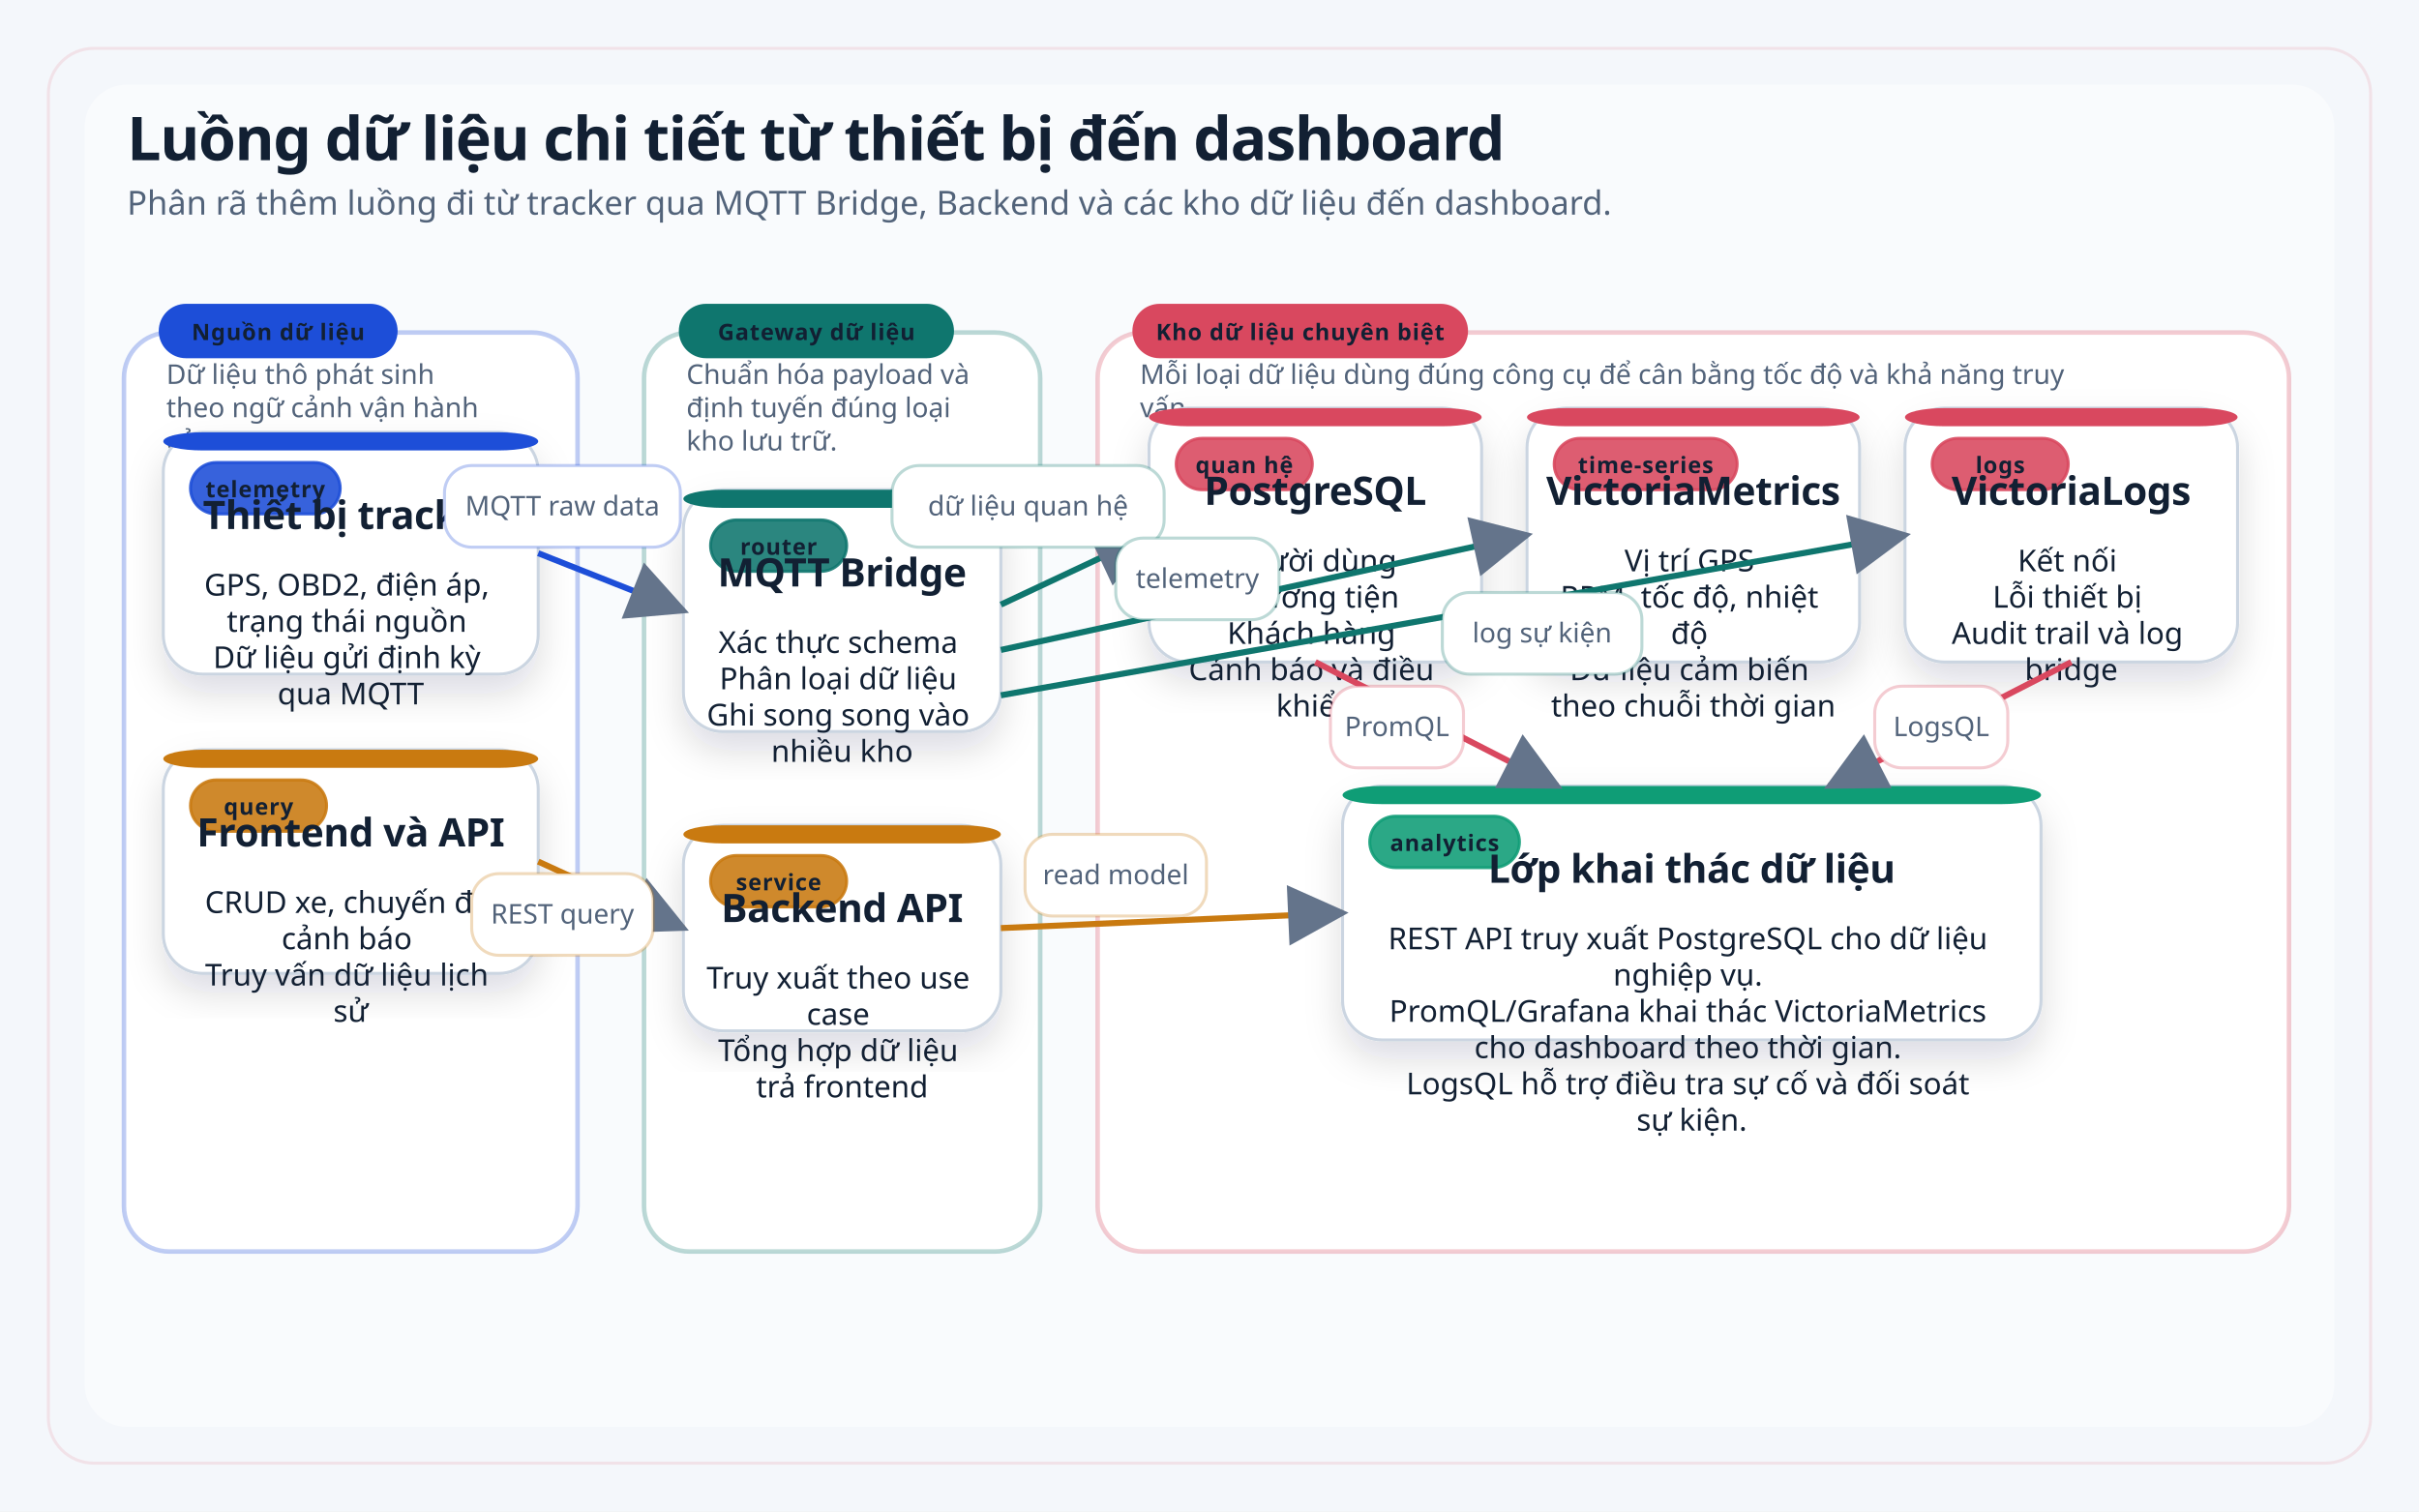
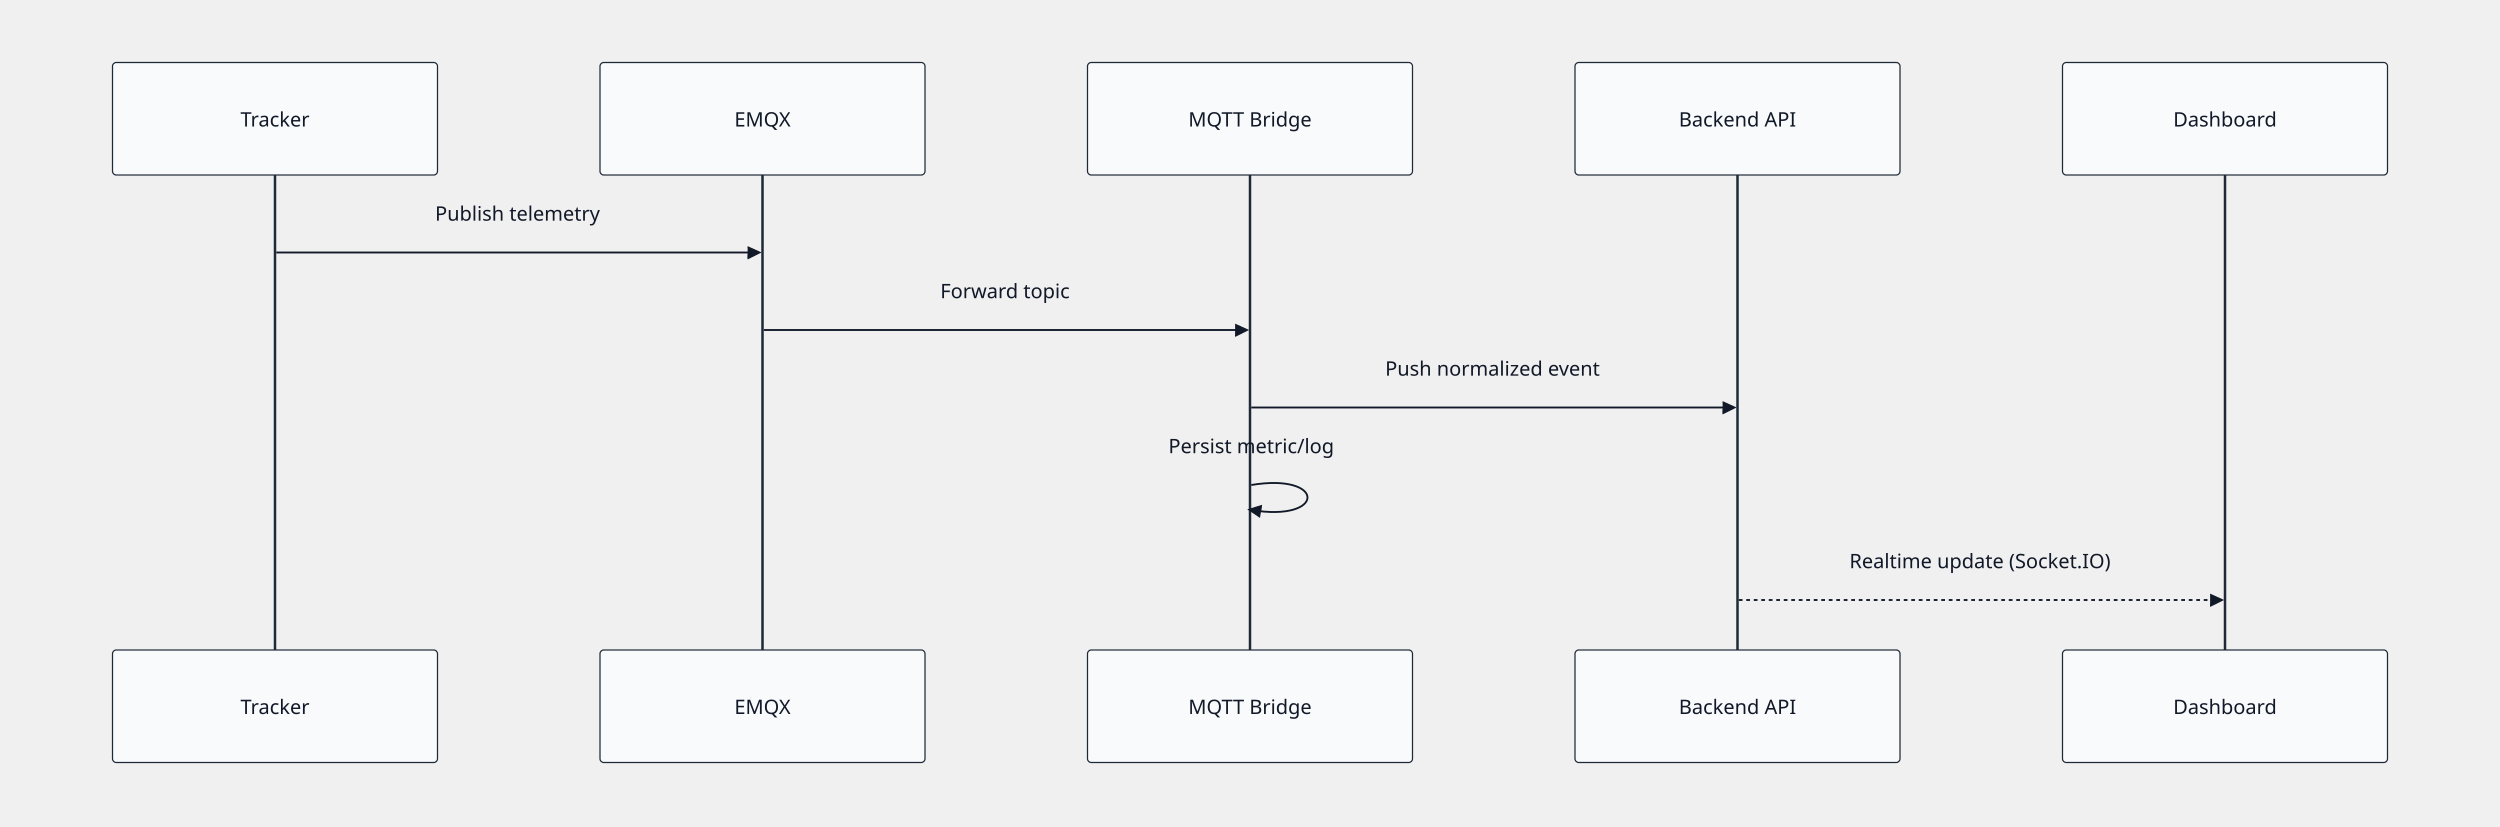
- <svg xmlns="http://www.w3.org/2000/svg" viewBox="0 0 1600 1000" width="1600" height="1000">
+ <svg xmlns="http://www.w3.org/2000/svg" id="my-svg" width="100%" style="max-width: 2000px; background-color: white;" viewBox="-90 -50 2000 661" role="graphics-document document" aria-roledescription="sequence">
+   <g>
+     <rect x="1560" y="470" fill="#eaeaea" stroke="#666" width="260" height="90" name="Dash" rx="3" ry="3" class="actor actor-bottom" />
+     <text x="1690" y="515" dominant-baseline="central" alignment-baseline="central" class="actor actor-box" style="text-anchor: middle; font-size: 16px; font-weight: 400; font-family: &quot;Noto Sans&quot;, &quot;Segoe UI&quot;, Arial, sans-serif;">
+       <tspan x="1690" dy="0">Dashboard</tspan>
+     </text>
+   </g>
+   <g>
+     <rect x="1170" y="470" fill="#eaeaea" stroke="#666" width="260" height="90" name="API" rx="3" ry="3" class="actor actor-bottom" />
+     <text x="1300" y="515" dominant-baseline="central" alignment-baseline="central" class="actor actor-box" style="text-anchor: middle; font-size: 16px; font-weight: 400; font-family: &quot;Noto Sans&quot;, &quot;Segoe UI&quot;, Arial, sans-serif;">
+       <tspan x="1300" dy="0">Backend API</tspan>
+     </text>
+   </g>
+   <g>
+     <rect x="780" y="470" fill="#eaeaea" stroke="#666" width="260" height="90" name="Bridge" rx="3" ry="3" class="actor actor-bottom" />
+     <text x="910" y="515" dominant-baseline="central" alignment-baseline="central" class="actor actor-box" style="text-anchor: middle; font-size: 16px; font-weight: 400; font-family: &quot;Noto Sans&quot;, &quot;Segoe UI&quot;, Arial, sans-serif;">
+       <tspan x="910" dy="0">MQTT Bridge</tspan>
+     </text>
+   </g>
+   <g>
+     <rect x="390" y="470" fill="#eaeaea" stroke="#666" width="260" height="90" name="Broker" rx="3" ry="3" class="actor actor-bottom" />
+     <text x="520" y="515" dominant-baseline="central" alignment-baseline="central" class="actor actor-box" style="text-anchor: middle; font-size: 16px; font-weight: 400; font-family: &quot;Noto Sans&quot;, &quot;Segoe UI&quot;, Arial, sans-serif;">
+       <tspan x="520" dy="0">EMQX</tspan>
+     </text>
+   </g>
+   <g>
+     <rect x="0" y="470" fill="#eaeaea" stroke="#666" width="260" height="90" name="Device" rx="3" ry="3" class="actor actor-bottom" />
+     <text x="130" y="515" dominant-baseline="central" alignment-baseline="central" class="actor actor-box" style="text-anchor: middle; font-size: 16px; font-weight: 400; font-family: &quot;Noto Sans&quot;, &quot;Segoe UI&quot;, Arial, sans-serif;">
+       <tspan x="130" dy="0">Tracker</tspan>
+     </text>
+   </g>
+   <g>
+     <line id="actor4" x1="1690" y1="90" x2="1690" y2="470" class="actor-line 200" stroke-width="0.5px" stroke="#999" name="Dash" />
+     <g id="root-4">
+       <rect x="1560" y="0" fill="#eaeaea" stroke="#666" width="260" height="90" name="Dash" rx="3" ry="3" class="actor actor-top" />
+       <text x="1690" y="45" dominant-baseline="central" alignment-baseline="central" class="actor actor-box" style="text-anchor: middle; font-size: 16px; font-weight: 400; font-family: &quot;Noto Sans&quot;, &quot;Segoe UI&quot;, Arial, sans-serif;">
+         <tspan x="1690" dy="0">Dashboard</tspan>
+       </text>
+     </g>
+   </g>
+   <g>
+     <line id="actor3" x1="1300" y1="90" x2="1300" y2="470" class="actor-line 200" stroke-width="0.5px" stroke="#999" name="API" />
+     <g id="root-3">
+       <rect x="1170" y="0" fill="#eaeaea" stroke="#666" width="260" height="90" name="API" rx="3" ry="3" class="actor actor-top" />
+       <text x="1300" y="45" dominant-baseline="central" alignment-baseline="central" class="actor actor-box" style="text-anchor: middle; font-size: 16px; font-weight: 400; font-family: &quot;Noto Sans&quot;, &quot;Segoe UI&quot;, Arial, sans-serif;">
+         <tspan x="1300" dy="0">Backend API</tspan>
+       </text>
+     </g>
+   </g>
+   <g>
+     <line id="actor2" x1="910" y1="90" x2="910" y2="470" class="actor-line 200" stroke-width="0.5px" stroke="#999" name="Bridge" />
+     <g id="root-2">
+       <rect x="780" y="0" fill="#eaeaea" stroke="#666" width="260" height="90" name="Bridge" rx="3" ry="3" class="actor actor-top" />
+       <text x="910" y="45" dominant-baseline="central" alignment-baseline="central" class="actor actor-box" style="text-anchor: middle; font-size: 16px; font-weight: 400; font-family: &quot;Noto Sans&quot;, &quot;Segoe UI&quot;, Arial, sans-serif;">
+         <tspan x="910" dy="0">MQTT Bridge</tspan>
+       </text>
+     </g>
+   </g>
+   <g>
+     <line id="actor1" x1="520" y1="90" x2="520" y2="470" class="actor-line 200" stroke-width="0.5px" stroke="#999" name="Broker" />
+     <g id="root-1">
+       <rect x="390" y="0" fill="#eaeaea" stroke="#666" width="260" height="90" name="Broker" rx="3" ry="3" class="actor actor-top" />
+       <text x="520" y="45" dominant-baseline="central" alignment-baseline="central" class="actor actor-box" style="text-anchor: middle; font-size: 16px; font-weight: 400; font-family: &quot;Noto Sans&quot;, &quot;Segoe UI&quot;, Arial, sans-serif;">
+         <tspan x="520" dy="0">EMQX</tspan>
+       </text>
+     </g>
+   </g>
+   <g>
+     <line id="actor0" x1="130" y1="90" x2="130" y2="470" class="actor-line 200" stroke-width="0.5px" stroke="#999" name="Device" />
+     <g id="root-0">
+       <rect x="0" y="0" fill="#eaeaea" stroke="#666" width="260" height="90" name="Device" rx="3" ry="3" class="actor actor-top" />
+       <text x="130" y="45" dominant-baseline="central" alignment-baseline="central" class="actor actor-box" style="text-anchor: middle; font-size: 16px; font-weight: 400; font-family: &quot;Noto Sans&quot;, &quot;Segoe UI&quot;, Arial, sans-serif;">
+         <tspan x="130" dy="0">Tracker</tspan>
+       </text>
+     </g>
+   </g>
+   <style>#my-svg{font-family:Noto Sans,Segoe UI,Arial,sans-serif;font-size:18px;fill:#111827;}@keyframes edge-animation-frame{from{stroke-dashoffset:0;}}@keyframes dash{to{stroke-dashoffset:0;}}#my-svg .edge-animation-slow{stroke-dasharray:9,5!important;stroke-dashoffset:900;animation:dash 50s linear infinite;stroke-linecap:round;}#my-svg .edge-animation-fast{stroke-dasharray:9,5!important;stroke-dashoffset:900;animation:dash 20s linear infinite;stroke-linecap:round;}#my-svg .error-icon{fill:#eef2ff;}#my-svg .error-text{fill:#110d00;stroke:#110d00;}#my-svg .edge-thickness-normal{stroke-width:1px;}#my-svg .edge-thickness-thick{stroke-width:3.5px;}#my-svg .edge-pattern-solid{stroke-dasharray:0;}#my-svg .edge-thickness-invisible{stroke-width:0;fill:none;}#my-svg .edge-pattern-dashed{stroke-dasharray:3;}#my-svg .edge-pattern-dotted{stroke-dasharray:2;}#my-svg .marker{fill:#1f2937;stroke:#1f2937;}#my-svg .marker.cross{stroke:#1f2937;}#my-svg svg{font-family:Noto Sans,Segoe UI,Arial,sans-serif;font-size:18px;}#my-svg p{margin:0;}#my-svg .actor{stroke:#1f2937;fill:#f8fafc;}#my-svg text.actor&gt;tspan{fill:#111827;stroke:none;}#my-svg .actor-line{stroke:#1f2937;}#my-svg .innerArc{stroke-width:1.5;stroke-dasharray:none;}#my-svg .messageLine0{stroke-width:1.5;stroke-dasharray:none;stroke:#111827;}#my-svg .messageLine1{stroke-width:1.5;stroke-dasharray:2,2;stroke:#111827;}#my-svg #arrowhead path{fill:#111827;stroke:#111827;}#my-svg .sequenceNumber{fill:#e0d6c8;}#my-svg #sequencenumber{fill:#111827;}#my-svg #crosshead path{fill:#111827;stroke:#111827;}#my-svg .messageText{fill:#111827;stroke:none;}#my-svg .labelBox{stroke:#1f2937;fill:#f8fafc;}#my-svg .labelText,#my-svg .labelText&gt;tspan{fill:#111827;stroke:none;}#my-svg .loopText,#my-svg .loopText&gt;tspan{fill:#111827;stroke:none;}#my-svg .loopLine{stroke-width:2px;stroke-dasharray:2,2;stroke:#1f2937;fill:#1f2937;}#my-svg .note{stroke:hsl(52.683, 60%, 73.922%);fill:#fff5ad;}#my-svg .noteText,#my-svg .noteText&gt;tspan{fill:#333;stroke:none;}#my-svg .activation0{fill:#ffffff;stroke:hsl(0, 0%, 90%);}#my-svg .activation1{fill:#ffffff;stroke:hsl(0, 0%, 90%);}#my-svg .activation2{fill:#ffffff;stroke:hsl(0, 0%, 90%);}#my-svg .actorPopupMenu{position:absolute;}#my-svg .actorPopupMenuPanel{position:absolute;fill:#f8fafc;box-shadow:0px 8px 16px 0px rgba(0,0,0,0.2);filter:drop-shadow(3px 5px 2px rgb(0 0 0 / 0.4));}#my-svg .actor-man line{stroke:#1f2937;fill:#f8fafc;}#my-svg .actor-man circle,#my-svg line{stroke:#1f2937;fill:#f8fafc;stroke-width:2px;}#my-svg :root{--mermaid-font-family:Noto Sans,Segoe UI,Arial,sans-serif;}</style>
+   <g />
  <defs>
-     <filter id="shadow" x="-20%" y="-20%" width="140%" height="140%">
-       <feDropShadow dx="0" dy="12" stdDeviation="12" flood-color="rgba(18, 32, 51, 0.14)" />
-     </filter>
-     <marker id="arrow" markerWidth="12" markerHeight="12" refX="10" refY="6" orient="auto">
-       <path d="M1,1 L11,6 L1,11 Z" fill="#d9485f" />
-     </marker>
-     <marker id="arrow-slate" markerWidth="12" markerHeight="12" refX="10" refY="6" orient="auto">
-       <path d="M1,1 L11,6 L1,11 Z" fill="#64748b" />
+     <symbol id="computer" width="24" height="24">
+       <path transform="scale(.5)" d="M2 2v13h20v-13h-20zm18 11h-16v-9h16v9zm-10.228 6l.466-1h3.524l.467 1h-4.457zm14.228 3h-24l2-6h2.104l-1.33 4h18.45l-1.297-4h2.073l2 6zm-5-10h-14v-7h14v7z" />
+     </symbol>
+   </defs>
+   <defs>
+     <symbol id="database" fill-rule="evenodd" clip-rule="evenodd">
+       <path transform="scale(.5)" d="M12.258.001l.256.004.255.005.253.008.251.01.249.012.247.015.246.016.242.019.241.02.239.023.236.024.233.027.231.028.229.031.225.032.223.034.22.036.217.038.214.04.211.041.208.043.205.045.201.046.198.048.194.05.191.051.187.053.183.054.18.056.175.057.172.059.168.06.163.061.16.063.155.064.15.066.074.033.073.033.071.034.07.034.069.035.068.035.067.035.066.035.064.036.064.036.062.036.06.036.06.037.058.037.058.037.055.038.055.038.053.038.052.038.051.039.05.039.048.039.047.039.045.04.044.04.043.04.041.04.04.041.039.041.037.041.036.041.034.041.033.042.032.042.03.042.029.042.027.042.026.043.024.043.023.043.021.043.02.043.018.044.017.043.015.044.013.044.012.044.011.045.009.044.007.045.006.045.004.045.002.045.001.045v17l-.001.045-.002.045-.004.045-.006.045-.007.045-.009.044-.011.045-.012.044-.013.044-.015.044-.017.043-.018.044-.02.043-.021.043-.023.043-.024.043-.026.043-.027.042-.029.042-.03.042-.032.042-.033.042-.034.041-.036.041-.037.041-.039.041-.04.041-.041.04-.043.04-.044.04-.045.04-.047.039-.048.039-.05.039-.051.039-.052.038-.053.038-.055.038-.055.038-.058.037-.058.037-.06.037-.06.036-.062.036-.064.036-.064.036-.066.035-.067.035-.068.035-.069.035-.07.034-.071.034-.073.033-.074.033-.15.066-.155.064-.16.063-.163.061-.168.06-.172.059-.175.057-.18.056-.183.054-.187.053-.191.051-.194.05-.198.048-.201.046-.205.045-.208.043-.211.041-.214.04-.217.038-.22.036-.223.034-.225.032-.229.031-.231.028-.233.027-.236.024-.239.023-.241.02-.242.019-.246.016-.247.015-.249.012-.251.01-.253.008-.255.005-.256.004-.258.001-.258-.001-.256-.004-.255-.005-.253-.008-.251-.01-.249-.012-.247-.015-.245-.016-.243-.019-.241-.02-.238-.023-.236-.024-.234-.027-.231-.028-.228-.031-.226-.032-.223-.034-.22-.036-.217-.038-.214-.04-.211-.041-.208-.043-.204-.045-.201-.046-.198-.048-.195-.05-.19-.051-.187-.053-.184-.054-.179-.056-.176-.057-.172-.059-.167-.06-.164-.061-.159-.063-.155-.064-.151-.066-.074-.033-.072-.033-.072-.034-.07-.034-.069-.035-.068-.035-.067-.035-.066-.035-.064-.036-.063-.036-.062-.036-.061-.036-.06-.037-.058-.037-.057-.037-.056-.038-.055-.038-.053-.038-.052-.038-.051-.039-.049-.039-.049-.039-.046-.039-.046-.04-.044-.04-.043-.04-.041-.04-.04-.041-.039-.041-.037-.041-.036-.041-.034-.041-.033-.042-.032-.042-.03-.042-.029-.042-.027-.042-.026-.043-.024-.043-.023-.043-.021-.043-.02-.043-.018-.044-.017-.043-.015-.044-.013-.044-.012-.044-.011-.045-.009-.044-.007-.045-.006-.045-.004-.045-.002-.045-.001-.045v-17l.001-.045.002-.045.004-.045.006-.045.007-.045.009-.044.011-.045.012-.044.013-.044.015-.044.017-.043.018-.044.02-.043.021-.043.023-.043.024-.043.026-.043.027-.042.029-.042.03-.042.032-.042.033-.042.034-.041.036-.041.037-.041.039-.041.04-.041.041-.04.043-.04.044-.04.046-.04.046-.039.049-.039.049-.039.051-.039.052-.038.053-.038.055-.038.056-.038.057-.037.058-.037.06-.037.061-.036.062-.036.063-.036.064-.036.066-.035.067-.035.068-.035.069-.035.07-.034.072-.034.072-.033.074-.033.151-.066.155-.064.159-.063.164-.061.167-.06.172-.059.176-.057.179-.056.184-.054.187-.053.19-.051.195-.05.198-.048.201-.046.204-.045.208-.043.211-.041.214-.04.217-.038.22-.036.223-.034.226-.032.228-.031.231-.028.234-.027.236-.024.238-.023.241-.02.243-.019.245-.016.247-.015.249-.012.251-.01.253-.008.255-.005.256-.004.258-.001.258.001zm-9.258 20.499v.01l.001.021.003.021.004.022.005.021.006.022.007.022.009.023.01.022.011.023.012.023.013.023.015.023.016.024.017.023.018.024.019.024.021.024.022.025.023.024.024.025.052.049.056.05.061.051.066.051.07.051.075.051.079.052.084.052.088.052.092.052.097.052.102.051.105.052.11.052.114.051.119.051.123.051.127.05.131.05.135.05.139.048.144.049.147.047.152.047.155.047.16.045.163.045.167.043.171.043.176.041.178.041.183.039.187.039.19.037.194.035.197.035.202.033.204.031.209.03.212.029.216.027.219.025.222.024.226.021.23.02.233.018.236.016.24.015.243.012.246.01.249.008.253.005.256.004.259.001.26-.001.257-.004.254-.005.25-.008.247-.011.244-.012.241-.014.237-.016.233-.018.231-.021.226-.021.224-.024.22-.026.216-.027.212-.028.21-.031.205-.031.202-.034.198-.034.194-.036.191-.037.187-.039.183-.04.179-.04.175-.042.172-.043.168-.044.163-.045.16-.046.155-.046.152-.047.148-.048.143-.049.139-.049.136-.05.131-.05.126-.05.123-.051.118-.052.114-.051.11-.052.106-.052.101-.052.096-.052.092-.052.088-.053.083-.051.079-.052.074-.052.07-.051.065-.051.06-.051.056-.05.051-.05.023-.024.023-.025.021-.024.02-.024.019-.024.018-.024.017-.024.015-.023.014-.024.013-.023.012-.023.01-.023.01-.022.008-.022.006-.022.006-.022.004-.022.004-.021.001-.021.001-.021v-4.127l-.077.055-.08.053-.083.054-.085.053-.087.052-.09.052-.093.051-.095.05-.097.05-.1.049-.102.049-.105.048-.106.047-.109.047-.111.046-.114.045-.115.045-.118.044-.12.043-.122.042-.124.042-.126.041-.128.04-.13.04-.132.038-.134.038-.135.037-.138.037-.139.035-.142.035-.143.034-.144.033-.147.032-.148.031-.15.03-.151.03-.153.029-.154.027-.156.027-.158.026-.159.025-.161.024-.162.023-.163.022-.165.021-.166.02-.167.019-.169.018-.169.017-.171.016-.173.015-.173.014-.175.013-.175.012-.177.011-.178.01-.179.008-.179.008-.181.006-.182.005-.182.004-.184.003-.184.002h-.37l-.184-.002-.184-.003-.182-.004-.182-.005-.181-.006-.179-.008-.179-.008-.178-.01-.176-.011-.176-.012-.175-.013-.173-.014-.172-.015-.171-.016-.17-.017-.169-.018-.167-.019-.166-.02-.165-.021-.163-.022-.162-.023-.161-.024-.159-.025-.157-.026-.156-.027-.155-.027-.153-.029-.151-.03-.15-.03-.148-.031-.146-.032-.145-.033-.143-.034-.141-.035-.14-.035-.137-.037-.136-.037-.134-.038-.132-.038-.13-.04-.128-.04-.126-.041-.124-.042-.122-.042-.12-.044-.117-.043-.116-.045-.113-.045-.112-.046-.109-.047-.106-.047-.105-.048-.102-.049-.1-.049-.097-.05-.095-.05-.093-.052-.09-.051-.087-.052-.085-.053-.083-.054-.08-.054-.077-.054v4.127zm0-5.654v.011l.001.021.003.021.004.021.005.022.006.022.007.022.009.022.01.022.011.023.012.023.013.023.015.024.016.023.017.024.018.024.019.024.021.024.022.024.023.025.024.024.052.05.056.05.061.05.066.051.07.051.075.052.079.051.084.052.088.052.092.052.097.052.102.052.105.052.11.051.114.051.119.052.123.05.127.051.131.05.135.049.139.049.144.048.147.048.152.047.155.046.16.045.163.045.167.044.171.042.176.042.178.04.183.04.187.038.19.037.194.036.197.034.202.033.204.032.209.03.212.028.216.027.219.025.222.024.226.022.23.02.233.018.236.016.24.014.243.012.246.01.249.008.253.006.256.003.259.001.26-.001.257-.003.254-.006.25-.008.247-.01.244-.012.241-.015.237-.016.233-.018.231-.02.226-.022.224-.024.22-.025.216-.027.212-.029.21-.03.205-.032.202-.033.198-.035.194-.036.191-.037.187-.039.183-.039.179-.041.175-.042.172-.043.168-.044.163-.045.16-.045.155-.047.152-.047.148-.048.143-.048.139-.05.136-.049.131-.05.126-.051.123-.051.118-.051.114-.052.11-.052.106-.052.101-.052.096-.052.092-.052.088-.052.083-.052.079-.052.074-.051.07-.052.065-.051.06-.05.056-.051.051-.049.023-.025.023-.024.021-.025.02-.024.019-.024.018-.024.017-.024.015-.023.014-.023.013-.024.012-.022.01-.023.01-.023.008-.022.006-.022.006-.022.004-.021.004-.022.001-.021.001-.021v-4.139l-.077.054-.08.054-.083.054-.085.052-.087.053-.09.051-.093.051-.095.051-.097.05-.1.049-.102.049-.105.048-.106.047-.109.047-.111.046-.114.045-.115.044-.118.044-.12.044-.122.042-.124.042-.126.041-.128.04-.13.039-.132.039-.134.038-.135.037-.138.036-.139.036-.142.035-.143.033-.144.033-.147.033-.148.031-.15.03-.151.03-.153.028-.154.028-.156.027-.158.026-.159.025-.161.024-.162.023-.163.022-.165.021-.166.02-.167.019-.169.018-.169.017-.171.016-.173.015-.173.014-.175.013-.175.012-.177.011-.178.009-.179.009-.179.007-.181.007-.182.005-.182.004-.184.003-.184.002h-.37l-.184-.002-.184-.003-.182-.004-.182-.005-.181-.007-.179-.007-.179-.009-.178-.009-.176-.011-.176-.012-.175-.013-.173-.014-.172-.015-.171-.016-.17-.017-.169-.018-.167-.019-.166-.02-.165-.021-.163-.022-.162-.023-.161-.024-.159-.025-.157-.026-.156-.027-.155-.028-.153-.028-.151-.03-.15-.03-.148-.031-.146-.033-.145-.033-.143-.033-.141-.035-.14-.036-.137-.036-.136-.037-.134-.038-.132-.039-.13-.039-.128-.04-.126-.041-.124-.042-.122-.043-.12-.043-.117-.044-.116-.044-.113-.046-.112-.046-.109-.046-.106-.047-.105-.048-.102-.049-.1-.049-.097-.05-.095-.051-.093-.051-.09-.051-.087-.053-.085-.052-.083-.054-.08-.054-.077-.054v4.139zm0-5.666v.011l.001.02.003.022.004.021.005.022.006.021.007.022.009.023.01.022.011.023.012.023.013.023.015.023.016.024.017.024.018.023.019.024.021.025.022.024.023.024.024.025.052.05.056.05.061.05.066.051.07.051.075.052.079.051.084.052.088.052.092.052.097.052.102.052.105.051.11.052.114.051.119.051.123.051.127.05.131.05.135.05.139.049.144.048.147.048.152.047.155.046.16.045.163.045.167.043.171.043.176.042.178.04.183.04.187.038.19.037.194.036.197.034.202.033.204.032.209.03.212.028.216.027.219.025.222.024.226.021.23.02.233.018.236.017.24.014.243.012.246.01.249.008.253.006.256.003.259.001.26-.001.257-.003.254-.006.25-.008.247-.01.244-.013.241-.014.237-.016.233-.018.231-.02.226-.022.224-.024.22-.025.216-.027.212-.029.21-.03.205-.032.202-.033.198-.035.194-.036.191-.037.187-.039.183-.039.179-.041.175-.042.172-.043.168-.044.163-.045.16-.045.155-.047.152-.047.148-.048.143-.049.139-.049.136-.049.131-.051.126-.05.123-.051.118-.052.114-.051.11-.052.106-.052.101-.052.096-.052.092-.052.088-.052.083-.052.079-.052.074-.052.07-.051.065-.051.06-.051.056-.05.051-.049.023-.025.023-.025.021-.024.02-.024.019-.024.018-.024.017-.024.015-.023.014-.024.013-.023.012-.023.01-.022.01-.023.008-.022.006-.022.006-.022.004-.022.004-.021.001-.021.001-.021v-4.153l-.077.054-.08.054-.083.053-.085.053-.087.053-.09.051-.093.051-.095.051-.097.05-.1.049-.102.048-.105.048-.106.048-.109.046-.111.046-.114.046-.115.044-.118.044-.12.043-.122.043-.124.042-.126.041-.128.04-.13.039-.132.039-.134.038-.135.037-.138.036-.139.036-.142.034-.143.034-.144.033-.147.032-.148.032-.15.03-.151.03-.153.028-.154.028-.156.027-.158.026-.159.024-.161.024-.162.023-.163.023-.165.021-.166.02-.167.019-.169.018-.169.017-.171.016-.173.015-.173.014-.175.013-.175.012-.177.01-.178.01-.179.009-.179.007-.181.006-.182.006-.182.004-.184.003-.184.001-.185.001-.185-.001-.184-.001-.184-.003-.182-.004-.182-.006-.181-.006-.179-.007-.179-.009-.178-.01-.176-.01-.176-.012-.175-.013-.173-.014-.172-.015-.171-.016-.17-.017-.169-.018-.167-.019-.166-.02-.165-.021-.163-.023-.162-.023-.161-.024-.159-.024-.157-.026-.156-.027-.155-.028-.153-.028-.151-.03-.15-.03-.148-.032-.146-.032-.145-.033-.143-.034-.141-.034-.14-.036-.137-.036-.136-.037-.134-.038-.132-.039-.13-.039-.128-.041-.126-.041-.124-.041-.122-.043-.12-.043-.117-.044-.116-.044-.113-.046-.112-.046-.109-.046-.106-.048-.105-.048-.102-.048-.1-.05-.097-.049-.095-.051-.093-.051-.09-.052-.087-.052-.085-.053-.083-.053-.08-.054-.077-.054v4.153zm8.74-8.179l-.257.004-.254.005-.25.008-.247.011-.244.012-.241.014-.237.016-.233.018-.231.021-.226.022-.224.023-.22.026-.216.027-.212.028-.21.031-.205.032-.202.033-.198.034-.194.036-.191.038-.187.038-.183.04-.179.041-.175.042-.172.043-.168.043-.163.045-.16.046-.155.046-.152.048-.148.048-.143.048-.139.049-.136.05-.131.05-.126.051-.123.051-.118.051-.114.052-.11.052-.106.052-.101.052-.096.052-.092.052-.088.052-.083.052-.079.052-.074.051-.07.052-.065.051-.06.05-.056.05-.051.05-.023.025-.023.024-.021.024-.02.025-.019.024-.018.024-.017.023-.015.024-.014.023-.013.023-.012.023-.01.023-.01.022-.008.022-.006.023-.006.021-.004.022-.004.021-.001.021-.001.021.001.021.001.021.004.021.004.022.006.021.006.023.008.022.01.022.01.023.012.023.013.023.014.023.015.024.017.023.018.024.019.024.02.025.021.024.023.024.023.025.051.05.056.05.06.05.065.051.07.052.074.051.079.052.083.052.088.052.092.052.096.052.101.052.106.052.11.052.114.052.118.051.123.051.126.051.131.05.136.05.139.049.143.048.148.048.152.048.155.046.16.046.163.045.168.043.172.043.175.042.179.041.183.04.187.038.191.038.194.036.198.034.202.033.205.032.21.031.212.028.216.027.22.026.224.023.226.022.231.021.233.018.237.016.241.014.244.012.247.011.25.008.254.005.257.004.26.001.26-.001.257-.004.254-.005.25-.008.247-.011.244-.012.241-.014.237-.016.233-.018.231-.021.226-.022.224-.023.22-.026.216-.027.212-.028.21-.031.205-.032.202-.033.198-.034.194-.036.191-.038.187-.038.183-.04.179-.041.175-.042.172-.043.168-.043.163-.045.16-.046.155-.046.152-.048.148-.048.143-.048.139-.049.136-.05.131-.05.126-.051.123-.051.118-.051.114-.052.11-.052.106-.052.101-.052.096-.052.092-.052.088-.052.083-.052.079-.052.074-.051.07-.052.065-.051.06-.05.056-.05.051-.05.023-.025.023-.024.021-.024.02-.025.019-.024.018-.024.017-.023.015-.024.014-.023.013-.023.012-.023.01-.023.01-.022.008-.022.006-.023.006-.021.004-.022.004-.021.001-.021.001-.021-.001-.021-.001-.021-.004-.021-.004-.022-.006-.021-.006-.023-.008-.022-.01-.022-.01-.023-.012-.023-.013-.023-.014-.023-.015-.024-.017-.023-.018-.024-.019-.024-.02-.025-.021-.024-.023-.024-.023-.025-.051-.05-.056-.05-.06-.05-.065-.051-.07-.052-.074-.051-.079-.052-.083-.052-.088-.052-.092-.052-.096-.052-.101-.052-.106-.052-.11-.052-.114-.052-.118-.051-.123-.051-.126-.051-.131-.05-.136-.05-.139-.049-.143-.048-.148-.048-.152-.048-.155-.046-.16-.046-.163-.045-.168-.043-.172-.043-.175-.042-.179-.041-.183-.04-.187-.038-.191-.038-.194-.036-.198-.034-.202-.033-.205-.032-.21-.031-.212-.028-.216-.027-.22-.026-.224-.023-.226-.022-.231-.021-.233-.018-.237-.016-.241-.014-.244-.012-.247-.011-.25-.008-.254-.005-.257-.004-.26-.001-.26.001z" />
+     </symbol>
+   </defs>
+   <defs>
+     <symbol id="clock" width="24" height="24">
+       <path transform="scale(.5)" d="M12 2c5.514 0 10 4.486 10 10s-4.486 10-10 10-10-4.486-10-10 4.486-10 10-10zm0-2c-6.627 0-12 5.373-12 12s5.373 12 12 12 12-5.373 12-12-5.373-12-12-12zm5.848 12.459c.202.038.202.333.001.372-1.907.361-6.045 1.111-6.547 1.111-.719 0-1.301-.582-1.301-1.301 0-.512.77-5.447 1.125-7.445.034-.192.312-.181.343.014l.985 6.238 5.394 1.011z" />
+     </symbol>
+   </defs>
+   <defs>
+     <marker id="arrowhead" refX="7.9" refY="5" markerUnits="userSpaceOnUse" markerWidth="12" markerHeight="12" orient="auto-start-reverse">
+       <path d="M -1 0 L 10 5 L 0 10 z" />
    </marker>
  </defs>
-   <style>
-     text {
-       fill: #122033;
-       font-family: "Segoe UI", "Noto Sans", Arial, sans-serif;
-     }
-     .title { font-size: 40px; font-weight: 750; letter-spacing: -0.02em; }
-     .subtitle { font-size: 22px; fill: #52637a; }
-     .section-title { font-size: 24px; font-weight: 700; }
-     .card-title { font-size: 26px; font-weight: 700; letter-spacing: -0.01em; }
-     .body { font-size: 20px; }
-     .small { font-size: 18px; fill: #52637a; }
-     .tiny { font-size: 15px; fill: #52637a; }
-     .chip { font-size: 15px; font-weight: 700; letter-spacing: 0.04em; text-transform: uppercase; }
-     .metric { font-size: 42px; font-weight: 760; }
-     .mono { font-family: "Consolas", "Courier New", monospace; font-size: 18px; }
-     .sidebar { fill: #f8fafc; font-size: 18px; font-weight: 600; }
-   </style>
-   <rect width="100%" height="100%" fill="#f4f7fb" />
-   <rect x="32" y="32" width="1536" height="936" rx="30" fill="none" stroke="rgba(217, 72, 95, 0.12)" stroke-width="2" />
-   <rect x="56" y="56" width="1488" height="888" rx="28" fill="rgba(255, 255, 255, 0.45)" stroke="none" />
-   <text x="84" y="106" class="title">Luồng dữ liệu chi tiết từ thiết bị đến dashboard</text>
-   <text x="84" y="142" class="subtitle">Phân rã thêm luồng đi từ tracker qua MQTT Bridge, Backend và các kho dữ liệu đến dashboard.</text>
-   <rect x="82" y="220" width="300" height="608" rx="30" fill="#ffffff" stroke="rgba(29, 78, 216, 0.28)" stroke-width="3" />
-   <rect x="106" y="202" width="156" height="34" rx="17" fill="#1d4ed8" stroke="#1d4ed8" stroke-width="2" />
-   <text x="184" y="225" class="chip" text-anchor="middle" fill="#fff">Nguồn dữ liệu</text>
-   <text x="110" y="254" class="small" text-anchor="start" fill="#122033">
-     <tspan x="110" dy="0">Dữ liệu thô phát sinh</tspan>
-     <tspan x="110" dy="22">theo ngữ cảnh vận hành</tspan>
-     <tspan x="110" dy="22">của xe.</tspan>
-   </text>
-   <rect x="426" y="220" width="262" height="608" rx="30" fill="#ffffff" stroke="rgba(15, 118, 110, 0.28)" stroke-width="3" />
-   <rect x="450" y="202" width="180" height="34" rx="17" fill="#0f766e" stroke="#0f766e" stroke-width="2" />
-   <text x="540" y="225" class="chip" text-anchor="middle" fill="#fff">Gateway dữ liệu</text>
-   <text x="454" y="254" class="small" text-anchor="start" fill="#122033">
-     <tspan x="454" dy="0">Chuẩn hóa payload và</tspan>
-     <tspan x="454" dy="22">định tuyến đúng loại</tspan>
-     <tspan x="454" dy="22">kho lưu trữ.</tspan>
-   </text>
-   <rect x="726" y="220" width="788" height="608" rx="30" fill="#ffffff" stroke="rgba(217, 72, 95, 0.28)" stroke-width="3" />
-   <rect x="750" y="202" width="220" height="34" rx="17" fill="#d9485f" stroke="#d9485f" stroke-width="2" />
-   <text x="860" y="225" class="chip" text-anchor="middle" fill="#fff">Kho dữ liệu chuyên biệt</text>
-   <text x="754" y="254" class="small" text-anchor="start" fill="#122033">
-     <tspan x="754" dy="0">Mỗi loại dữ liệu dùng đúng công cụ để cân bằng tốc độ và khả năng truy</tspan>
-     <tspan x="754" dy="22">vấn.</tspan>
-   </text>
-   <rect x="108" y="286" width="248" height="160" rx="26" fill="#ffffff" stroke="#cbd5e1" stroke-width="2" filter="url(#shadow)" />
-   <rect x="108" y="286" width="248" height="12" rx="26" fill="#1d4ed8" stroke="none" />
-   <rect x="126" y="306" width="99" height="34" rx="17" fill="rgba(29, 78, 216, 0.88)" stroke="rgba(29, 78, 216, 0.88)" stroke-width="2" />
-   <text x="175.5" y="329" class="chip" text-anchor="middle" fill="#fff">telemetry</text>
-   <text x="232" y="350" class="card-title" text-anchor="middle" fill="#122033">
-     <tspan x="232" dy="0">Thiết bị tracker</tspan>
-   </text>
-   <text x="232" y="394" class="body" text-anchor="middle" fill="#122033">
-     <tspan x="232" dy="0">GPS, OBD2, điện áp,</tspan>
-     <tspan x="232" dy="24">trạng thái nguồn</tspan>
-     <tspan x="232" dy="24">Dữ liệu gửi định kỳ</tspan>
-     <tspan x="232" dy="24">qua MQTT</tspan>
-   </text>
-   <rect x="108" y="496" width="248" height="148" rx="26" fill="#ffffff" stroke="#cbd5e1" stroke-width="2" filter="url(#shadow)" />
-   <rect x="108" y="496" width="248" height="12" rx="26" fill="#c97a10" stroke="none" />
-   <rect x="126" y="516" width="90" height="34" rx="17" fill="rgba(201, 122, 16, 0.88)" stroke="rgba(201, 122, 16, 0.88)" stroke-width="2" />
-   <text x="171" y="539" class="chip" text-anchor="middle" fill="#fff">query</text>
-   <text x="232" y="560" class="card-title" text-anchor="middle" fill="#122033">
-     <tspan x="232" dy="0">Frontend và API</tspan>
-   </text>
-   <text x="232" y="604" class="body" text-anchor="middle" fill="#122033">
-     <tspan x="232" dy="0">CRUD xe, chuyến đi,</tspan>
-     <tspan x="232" dy="24">cảnh báo</tspan>
-     <tspan x="232" dy="24">Truy vấn dữ liệu lịch</tspan>
-     <tspan x="232" dy="24">sử</tspan>
-   </text>
-   <rect x="452" y="324" width="210" height="160" rx="26" fill="#ffffff" stroke="#cbd5e1" stroke-width="2" filter="url(#shadow)" />
-   <rect x="452" y="324" width="210" height="12" rx="26" fill="#0f766e" stroke="none" />
-   <rect x="470" y="344" width="90" height="34" rx="17" fill="rgba(15, 118, 110, 0.88)" stroke="rgba(15, 118, 110, 0.88)" stroke-width="2" />
-   <text x="515" y="367" class="chip" text-anchor="middle" fill="#fff">router</text>
-   <text x="557" y="388" class="card-title" text-anchor="middle" fill="#122033">
-     <tspan x="557" dy="0">MQTT Bridge</tspan>
-   </text>
-   <text x="557" y="432" class="body" text-anchor="middle" fill="#122033">
-     <tspan x="557" dy="0">Xác thực schema</tspan>
-     <tspan x="557" dy="24">Phân loại dữ liệu</tspan>
-     <tspan x="557" dy="24">Ghi song song vào</tspan>
-     <tspan x="557" dy="24">nhiều kho</tspan>
-   </text>
-   <rect x="452" y="546" width="210" height="136" rx="26" fill="#ffffff" stroke="#cbd5e1" stroke-width="2" filter="url(#shadow)" />
-   <rect x="452" y="546" width="210" height="12" rx="26" fill="#c97a10" stroke="none" />
-   <rect x="470" y="566" width="90" height="34" rx="17" fill="rgba(201, 122, 16, 0.88)" stroke="rgba(201, 122, 16, 0.88)" stroke-width="2" />
-   <text x="515" y="589" class="chip" text-anchor="middle" fill="#fff">service</text>
-   <text x="557" y="610" class="card-title" text-anchor="middle" fill="#122033">
-     <tspan x="557" dy="0">Backend API</tspan>
-   </text>
-   <text x="557" y="654" class="body" text-anchor="middle" fill="#122033">
-     <tspan x="557" dy="0">Truy xuất theo use</tspan>
-     <tspan x="557" dy="24">case</tspan>
-     <tspan x="557" dy="24">Tổng hợp dữ liệu</tspan>
-     <tspan x="557" dy="24">trả frontend</tspan>
-   </text>
-   <rect x="760" y="270" width="220" height="168" rx="26" fill="#ffffff" stroke="#cbd5e1" stroke-width="2" filter="url(#shadow)" />
-   <rect x="760" y="270" width="220" height="12" rx="26" fill="#d9485f" stroke="none" />
-   <rect x="778" y="290" width="90" height="34" rx="17" fill="rgba(217, 72, 95, 0.88)" stroke="rgba(217, 72, 95, 0.88)" stroke-width="2" />
-   <text x="823" y="313" class="chip" text-anchor="middle" fill="#fff">quan hệ</text>
-   <text x="870" y="334" class="card-title" text-anchor="middle" fill="#122033">
-     <tspan x="870" dy="0">PostgreSQL</tspan>
-   </text>
-   <text x="870" y="378" class="body" text-anchor="middle" fill="#122033">
-     <tspan x="870" dy="0">Người dùng</tspan>
-     <tspan x="870" dy="24">Phương tiện</tspan>
-     <tspan x="870" dy="24">Khách hàng</tspan>
-     <tspan x="870" dy="24">Cảnh báo và điều</tspan>
-     <tspan x="870" dy="24">khiển</tspan>
-   </text>
-   <rect x="1010" y="270" width="220" height="168" rx="26" fill="#ffffff" stroke="#cbd5e1" stroke-width="2" filter="url(#shadow)" />
-   <rect x="1010" y="270" width="220" height="12" rx="26" fill="#d9485f" stroke="none" />
-   <rect x="1028" y="290" width="121" height="34" rx="17" fill="rgba(217, 72, 95, 0.88)" stroke="rgba(217, 72, 95, 0.88)" stroke-width="2" />
-   <text x="1088.5" y="313" class="chip" text-anchor="middle" fill="#fff">time-series</text>
-   <text x="1120" y="334" class="card-title" text-anchor="middle" fill="#122033">
-     <tspan x="1120" dy="0">VictoriaMetrics</tspan>
-   </text>
-   <text x="1120" y="378" class="body" text-anchor="middle" fill="#122033">
-     <tspan x="1120" dy="0">Vị trí GPS</tspan>
-     <tspan x="1120" dy="24">RPM, tốc độ, nhiệt</tspan>
-     <tspan x="1120" dy="24">độ</tspan>
-     <tspan x="1120" dy="24">Dữ liệu cảm biến</tspan>
-     <tspan x="1120" dy="24">theo chuỗi thời gian</tspan>
-   </text>
-   <rect x="1260" y="270" width="220" height="168" rx="26" fill="#ffffff" stroke="#cbd5e1" stroke-width="2" filter="url(#shadow)" />
-   <rect x="1260" y="270" width="220" height="12" rx="26" fill="#d9485f" stroke="none" />
-   <rect x="1278" y="290" width="90" height="34" rx="17" fill="rgba(217, 72, 95, 0.88)" stroke="rgba(217, 72, 95, 0.88)" stroke-width="2" />
-   <text x="1323" y="313" class="chip" text-anchor="middle" fill="#fff">logs</text>
-   <text x="1370" y="334" class="card-title" text-anchor="middle" fill="#122033">
-     <tspan x="1370" dy="0">VictoriaLogs</tspan>
-   </text>
-   <text x="1370" y="378" class="body" text-anchor="middle" fill="#122033">
-     <tspan x="1370" dy="0">Kết nối</tspan>
-     <tspan x="1370" dy="24">Lỗi thiết bị</tspan>
-     <tspan x="1370" dy="24">Audit trail và log</tspan>
-     <tspan x="1370" dy="24">bridge</tspan>
-   </text>
-   <rect x="888" y="520" width="462" height="168" rx="26" fill="#ffffff" stroke="#cbd5e1" stroke-width="2" filter="url(#shadow)" />
-   <rect x="888" y="520" width="462" height="12" rx="26" fill="#0f9d76" stroke="none" />
-   <rect x="906" y="540" width="99" height="34" rx="17" fill="rgba(15, 157, 118, 0.88)" stroke="rgba(15, 157, 118, 0.88)" stroke-width="2" />
-   <text x="955.5" y="563" class="chip" text-anchor="middle" fill="#fff">analytics</text>
-   <text x="1119" y="584" class="card-title" text-anchor="middle" fill="#122033">
-     <tspan x="1119" dy="0">Lớp khai thác dữ liệu</tspan>
-   </text>
-   <text x="1119" y="628" class="body" text-anchor="middle" fill="#122033">
-     <tspan x="1119" dy="0">REST API truy xuất PostgreSQL cho dữ liệu</tspan>
-     <tspan x="1119" dy="24">nghiệp vụ.</tspan>
-     <tspan x="1119" dy="24">PromQL/Grafana khai thác VictoriaMetrics</tspan>
-     <tspan x="1119" dy="24">cho dashboard theo thời gian.</tspan>
-     <tspan x="1119" dy="24">LogsQL hỗ trợ điều tra sự cố và đối soát</tspan>
-     <tspan x="1119" dy="24">sự kiện.</tspan>
-   </text>
-   <line x1="356" y1="366" x2="452" y2="404" stroke="#1d4ed8" stroke-width="4" marker-end="url(#arrow-slate)" />
-   <rect x="294" y="308" width="156" height="54" rx="18" fill="#ffffff" stroke="rgba(29, 78, 216, 0.28)" stroke-width="2" />
-   <text x="372" y="341" class="small" text-anchor="middle" fill="#122033">
-     <tspan x="372" dy="0">MQTT raw data</tspan>
-   </text>
-   <line x1="356" y1="570" x2="452" y2="614" stroke="#c97a10" stroke-width="4" marker-end="url(#arrow-slate)" />
-   <rect x="312" y="578" width="120" height="54" rx="18" fill="#ffffff" stroke="rgba(201, 122, 16, 0.28)" stroke-width="2" />
-   <text x="372" y="611" class="small" text-anchor="middle" fill="#122033">
-     <tspan x="372" dy="0">REST query</tspan>
-   </text>
-   <line x1="662" y1="400" x2="760" y2="354" stroke="#0f766e" stroke-width="4" marker-end="url(#arrow-slate)" />
-   <rect x="590" y="308" width="180" height="54" rx="18" fill="#ffffff" stroke="rgba(15, 118, 110, 0.28)" stroke-width="2" />
-   <text x="680" y="341" class="small" text-anchor="middle" fill="#122033">
-     <tspan x="680" dy="0">dữ liệu quan hệ</tspan>
-   </text>
-   <line x1="662" y1="430" x2="1010" y2="354" stroke="#0f766e" stroke-width="4" marker-end="url(#arrow-slate)" />
-   <rect x="738" y="356" width="108" height="54" rx="18" fill="#ffffff" stroke="rgba(15, 118, 110, 0.28)" stroke-width="2" />
-   <text x="792" y="389" class="small" text-anchor="middle" fill="#122033">
-     <tspan x="792" dy="0">telemetry</tspan>
-   </text>
-   <line x1="662" y1="460" x2="1260" y2="354" stroke="#0f766e" stroke-width="4" marker-end="url(#arrow-slate)" />
-   <rect x="954" y="392" width="132" height="54" rx="18" fill="#ffffff" stroke="rgba(15, 118, 110, 0.28)" stroke-width="2" />
-   <text x="1020" y="425" class="small" text-anchor="middle" fill="#122033">
-     <tspan x="1020" dy="0">log sự kiện</tspan>
-   </text>
-   <line x1="662" y1="614" x2="888" y2="604" stroke="#c97a10" stroke-width="4" marker-end="url(#arrow-slate)" />
-   <rect x="678" y="552" width="120" height="54" rx="18" fill="#ffffff" stroke="rgba(201, 122, 16, 0.28)" stroke-width="2" />
-   <text x="738" y="585" class="small" text-anchor="middle" fill="#122033">
-     <tspan x="738" dy="0">read model</tspan>
-   </text>
-   <line x1="870" y1="438" x2="1030" y2="520" stroke="#d9485f" stroke-width="4" marker-end="url(#arrow-slate)" />
-   <rect x="880" y="454" width="88" height="54" rx="18" fill="#ffffff" stroke="rgba(217, 72, 95, 0.28)" stroke-width="2" />
-   <text x="924" y="487" class="small" text-anchor="middle" fill="#122033">
-     <tspan x="924" dy="0">PromQL</tspan>
-   </text>
-   <line x1="1370" y1="438" x2="1210" y2="520" stroke="#d9485f" stroke-width="4" marker-end="url(#arrow-slate)" />
-   <rect x="1240" y="454" width="88" height="54" rx="18" fill="#ffffff" stroke="rgba(217, 72, 95, 0.28)" stroke-width="2" />
-   <text x="1284" y="487" class="small" text-anchor="middle" fill="#122033">
-     <tspan x="1284" dy="0">LogsQL</tspan>
-   </text>
+   <defs>
+     <marker id="crosshead" markerWidth="15" markerHeight="8" orient="auto" refX="4" refY="4.5">
+       <path fill="none" stroke="#000000" stroke-width="1pt" d="M 1,2 L 6,7 M 6,2 L 1,7" style="stroke-dasharray: 0, 0;" />
+     </marker>
+   </defs>
+   <defs>
+     <marker id="filled-head" refX="15.5" refY="7" markerWidth="20" markerHeight="28" orient="auto">
+       <path d="M 18,7 L9,13 L14,7 L9,1 Z" />
+     </marker>
+   </defs>
+   <defs>
+     <marker id="sequencenumber" refX="15" refY="15" markerWidth="60" markerHeight="40" orient="auto">
+       <circle cx="15" cy="15" r="6" />
+     </marker>
+   </defs>
+   <text x="324" y="105" text-anchor="middle" dominant-baseline="middle" alignment-baseline="middle" class="messageText" dy="1em" style="font-family: &quot;Noto Sans&quot;, &quot;Segoe UI&quot;, Arial, sans-serif; font-size: 16px; font-weight: 400;">Publish telemetry</text>
+   <line x1="131" y1="152" x2="516" y2="152" class="messageLine0" stroke-width="2" stroke="none" marker-end="url(#arrowhead)" style="fill: none;" />
+   <text x="714" y="167" text-anchor="middle" dominant-baseline="middle" alignment-baseline="middle" class="messageText" dy="1em" style="font-family: &quot;Noto Sans&quot;, &quot;Segoe UI&quot;, Arial, sans-serif; font-size: 16px; font-weight: 400;">Forward topic</text>
+   <line x1="521" y1="214" x2="906" y2="214" class="messageLine0" stroke-width="2" stroke="none" marker-end="url(#arrowhead)" style="fill: none;" />
+   <text x="1104" y="229" text-anchor="middle" dominant-baseline="middle" alignment-baseline="middle" class="messageText" dy="1em" style="font-family: &quot;Noto Sans&quot;, &quot;Segoe UI&quot;, Arial, sans-serif; font-size: 16px; font-weight: 400;">Push normalized event</text>
+   <line x1="911" y1="276" x2="1296" y2="276" class="messageLine0" stroke-width="2" stroke="none" marker-end="url(#arrowhead)" style="fill: none;" />
+   <text x="911" y="291" text-anchor="middle" dominant-baseline="middle" alignment-baseline="middle" class="messageText" dy="1em" style="font-family: &quot;Noto Sans&quot;, &quot;Segoe UI&quot;, Arial, sans-serif; font-size: 16px; font-weight: 400;">Persist metric/log</text>
+   <path d="M 911,338 C 971,328 971,368 911,358" class="messageLine0" stroke-width="2" stroke="none" marker-end="url(#arrowhead)" style="fill: none;" />
+   <text x="1494" y="383" text-anchor="middle" dominant-baseline="middle" alignment-baseline="middle" class="messageText" dy="1em" style="font-family: &quot;Noto Sans&quot;, &quot;Segoe UI&quot;, Arial, sans-serif; font-size: 16px; font-weight: 400;">Realtime update (Socket.IO)</text>
+   <line x1="1301" y1="430" x2="1686" y2="430" class="messageLine1" stroke-width="2" stroke="none" marker-end="url(#arrowhead)" style="stroke-dasharray: 3, 3; fill: none;" />
</svg>
